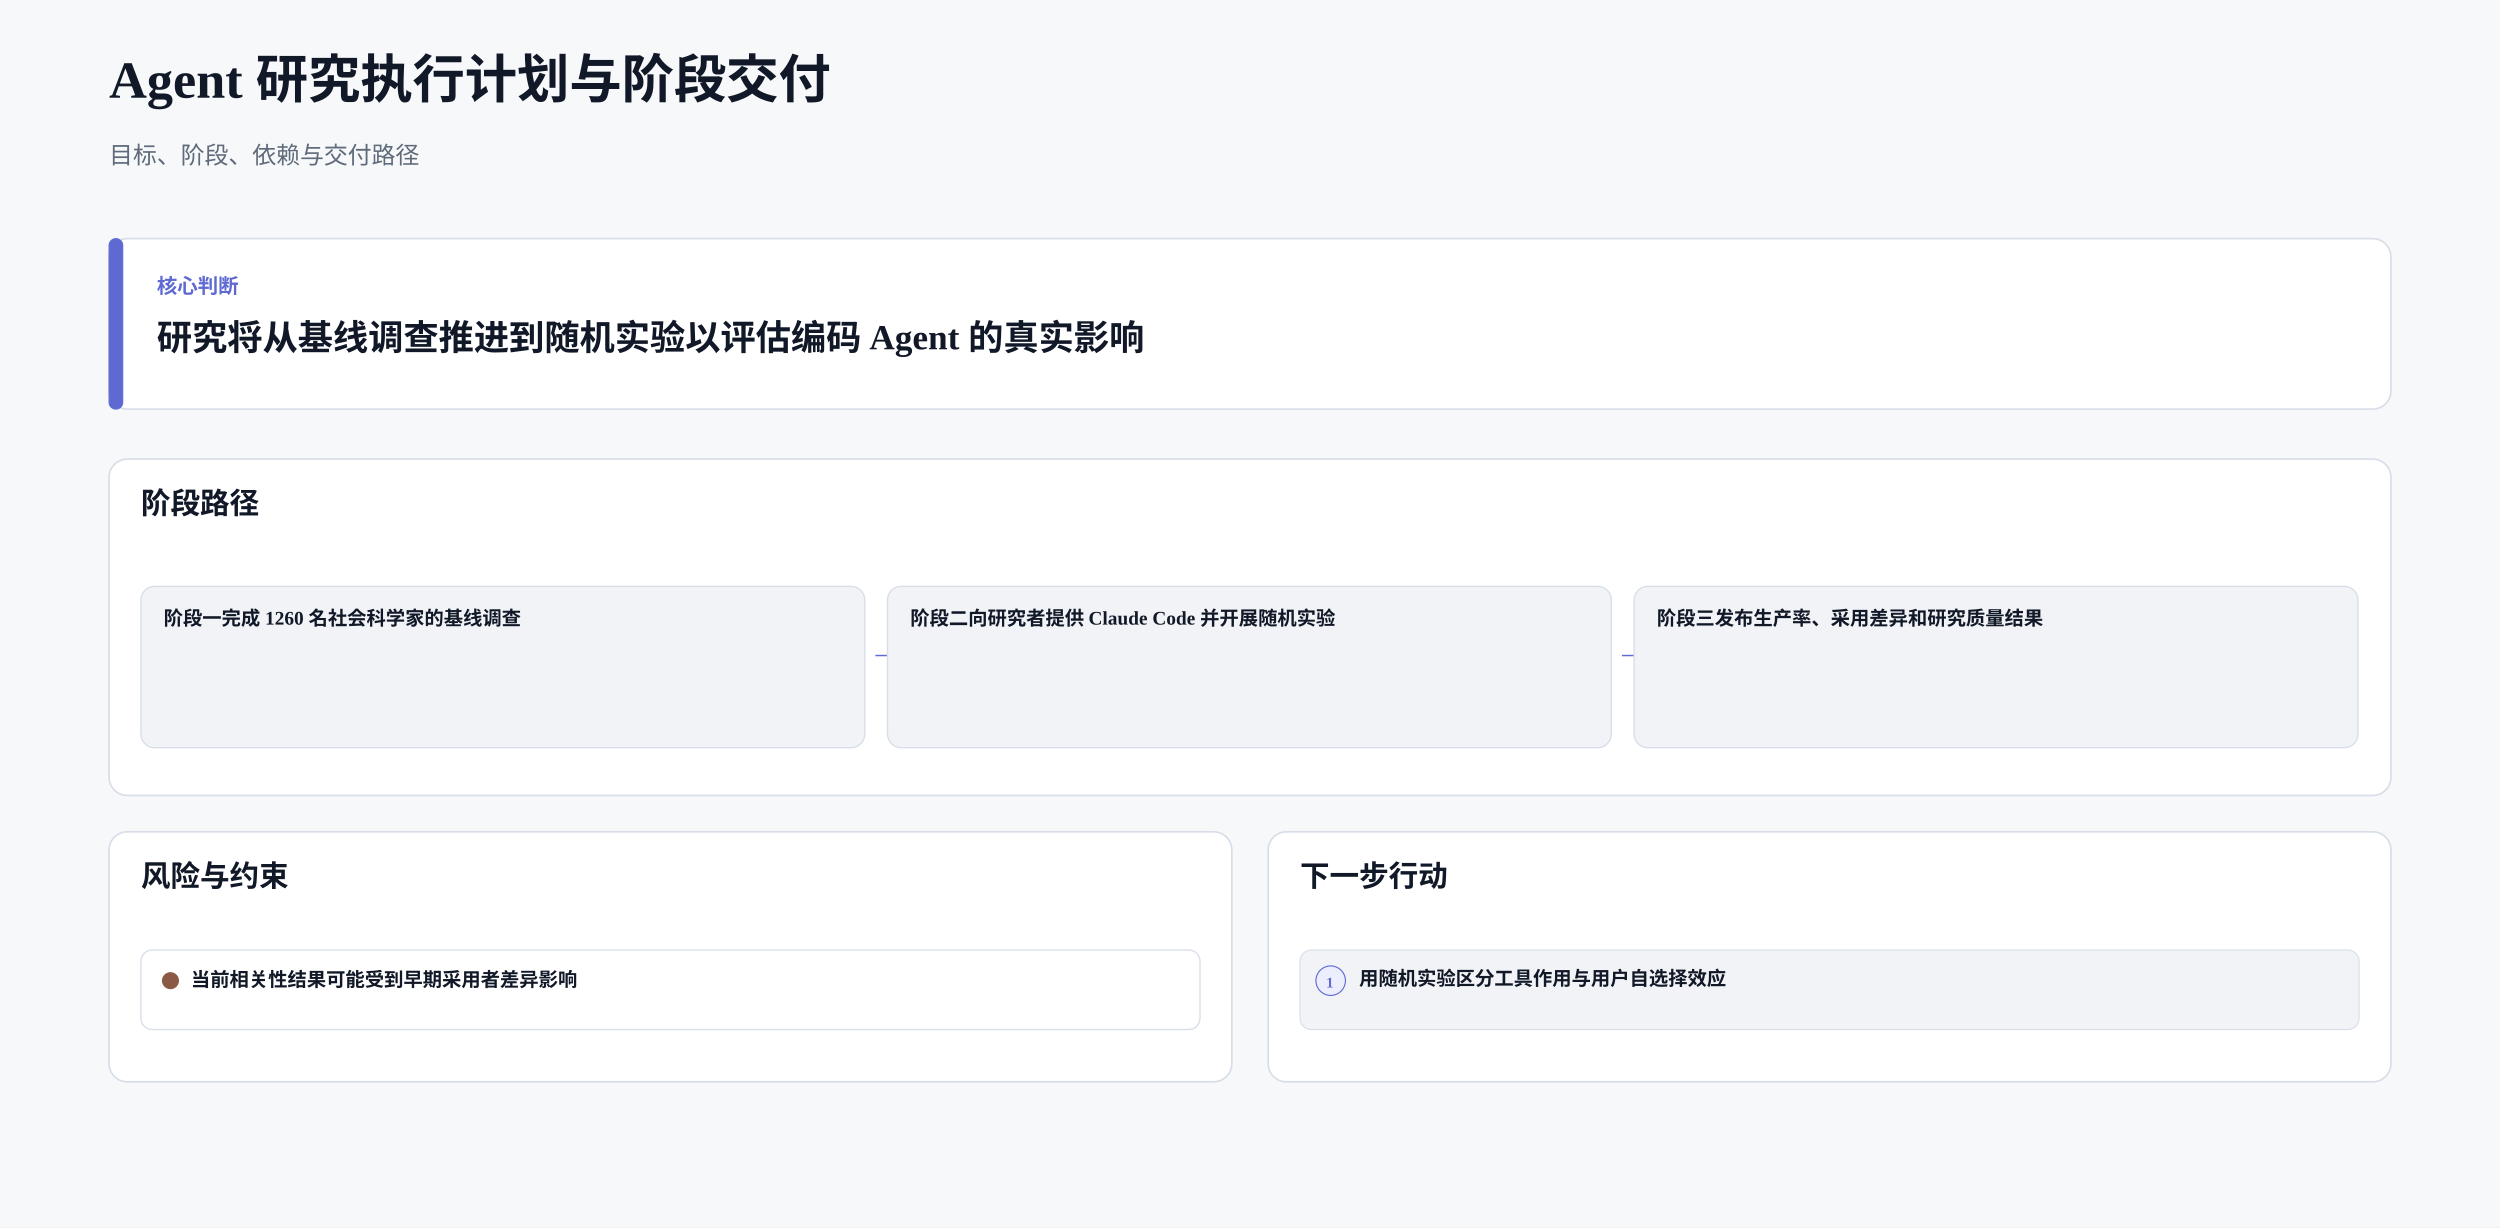
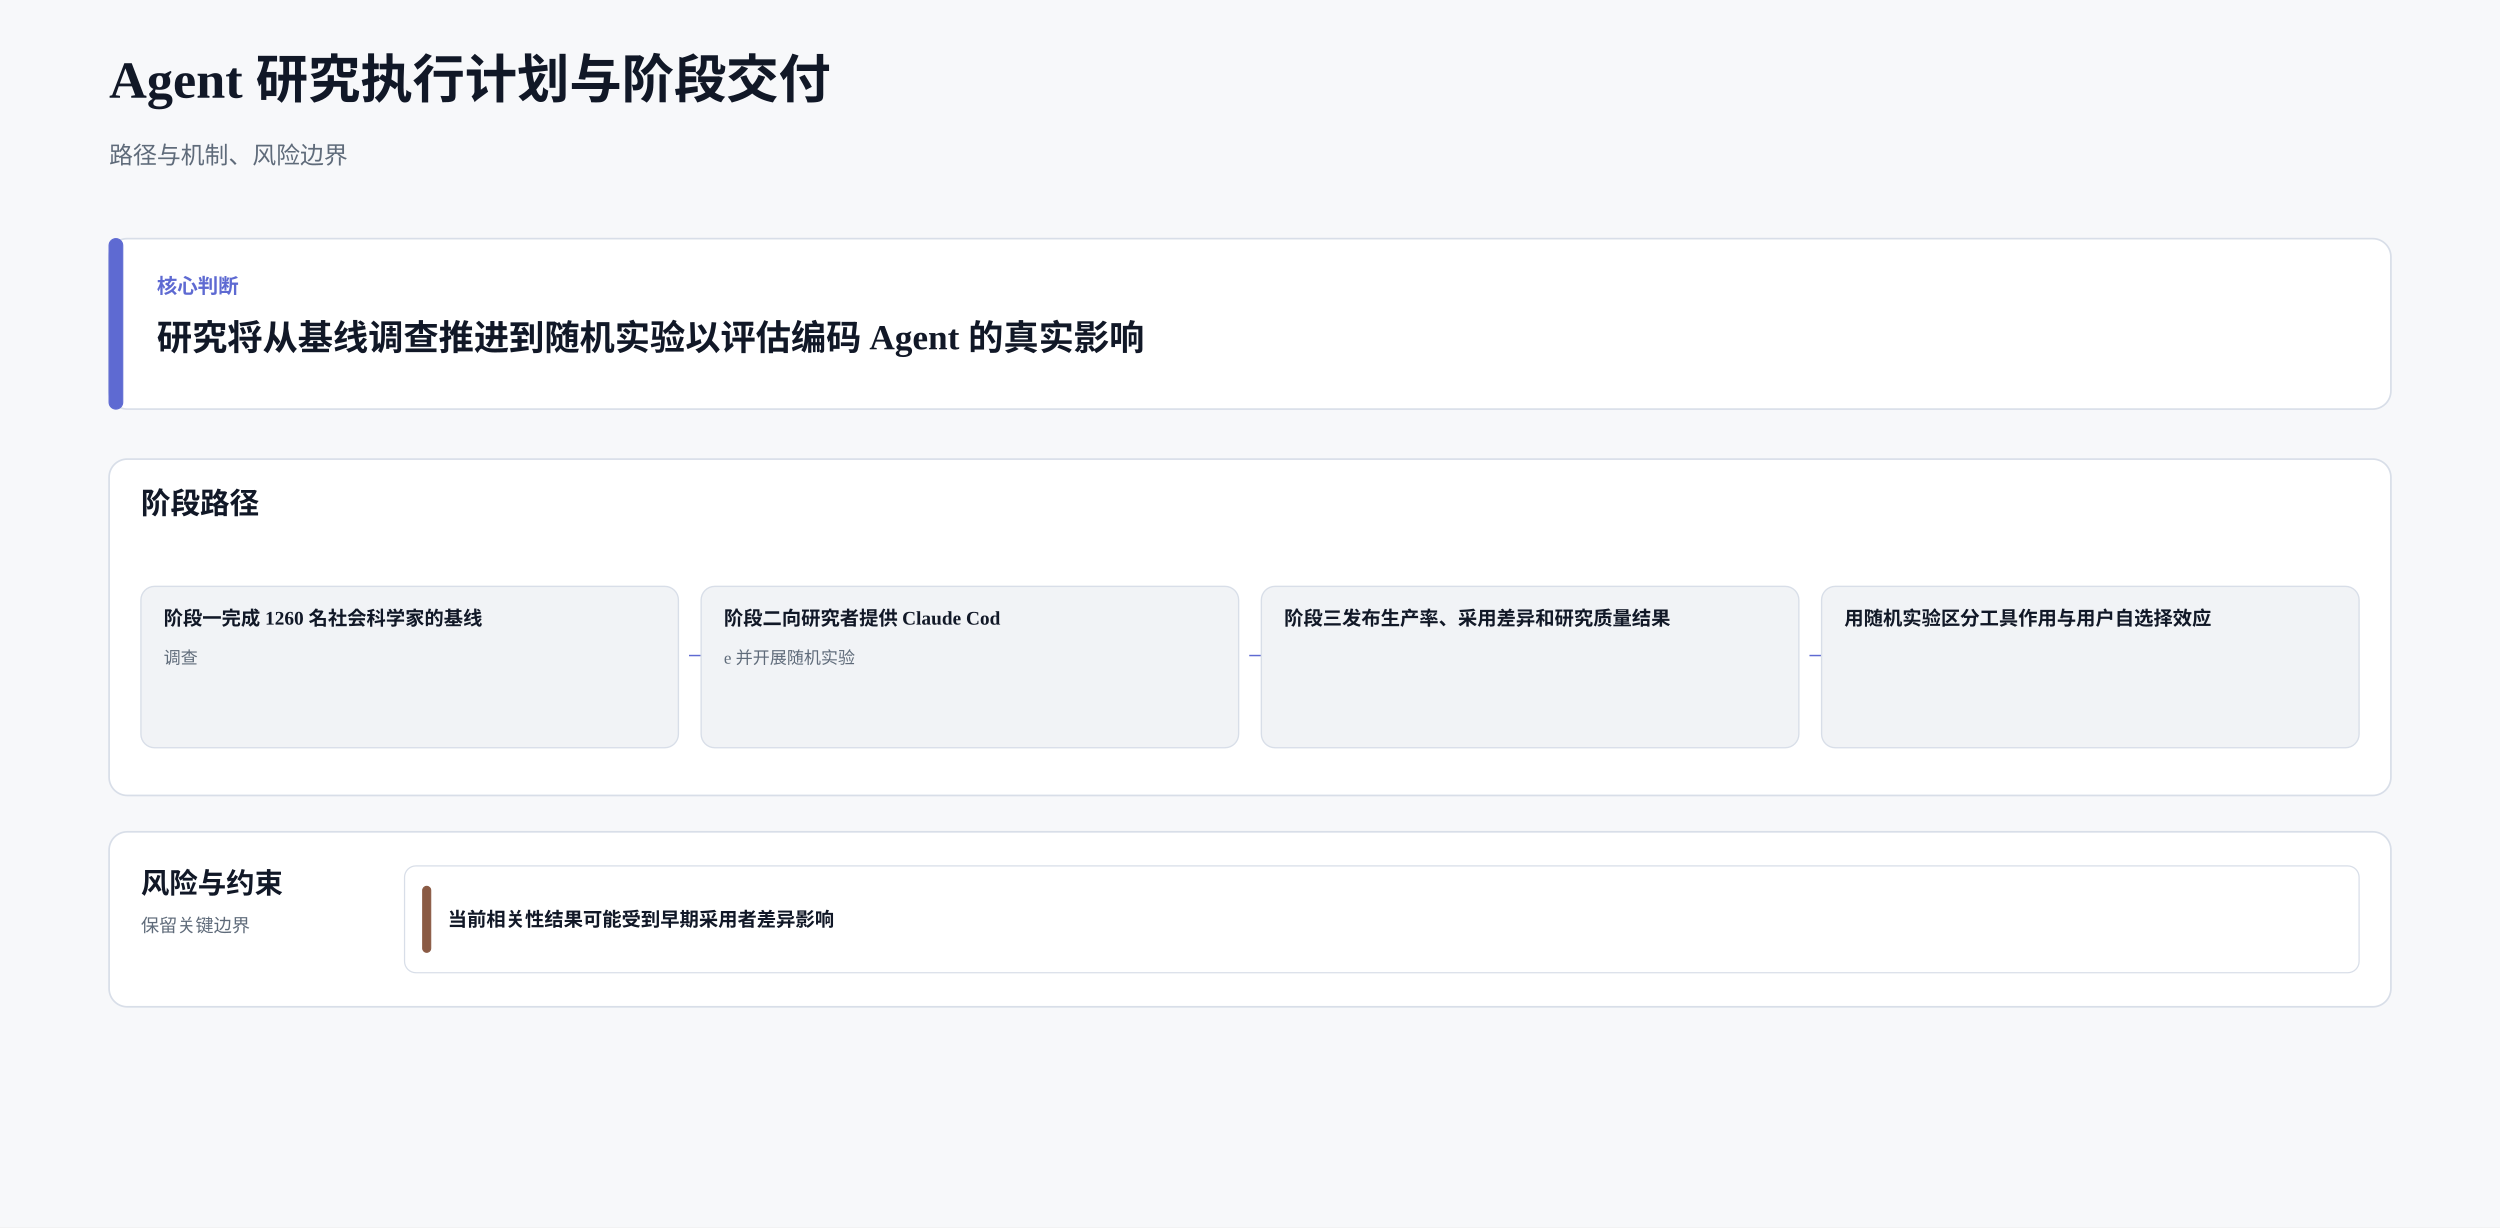
<svg xmlns="http://www.w3.org/2000/svg" width="2200" height="1080" viewBox="0 0 2200 1080" data-layout-engine="v4" data-layout="expression-canvas" data-pipeline-version="4.4" data-expression-mode="modular-canvas" data-page-skeleton="timeline">
  <rect x="0" y="0" width="2200" height="1080" rx="0" fill="#F7F8FA" stroke="#F7F8FA" stroke-width="0" />
  <g>
    <g data-v43-block="title" data-block-type="title" data-x="96" data-y="40" data-width="2008" data-height="170" data-column="full">
      <text x="96" y="86" font-size="46" fill="#111827" font-weight="700">
        <tspan x="96" dy="0">Agent 研究执行计划与阶段交付</tspan>
      </text>
      <text x="96" y="144" font-size="21" fill="#5F6B7A" font-weight="500">
-         <tspan x="96" dy="0">目标、阶段、依赖与交付路径</tspan>
+         <tspan x="96" dy="0">路径与机制、风险边界</tspan>
      </text>
    </g>
    <g data-v43-block="statement" data-block-type="statement" data-x="96" data-y="210" data-width="2008" data-height="150" data-column="full">
      <rect x="96" y="210" width="2008" height="150" rx="16" fill="#FFFFFF" stroke="#D8DEE8" stroke-width="1.5" />
      <rect x="96" y="210" width="12" height="150" rx="6" fill="#5E6AD2" stroke="#5E6AD2" stroke-width="1" />
      <text x="138" y="258" font-size="18" fill="#5E6AD2" font-weight="700">
        <tspan x="138" dy="0">核心判断</tspan>
      </text>
      <text x="138" y="308" font-size="31" fill="#111827" font-weight="700">
        <tspan x="138" dy="0">研究将从基线调查推进到随机实验以评估编码 Agent 的真实影响</tspan>
      </text>
    </g>
-     <g data-v43-block="mini-roadmap-1" data-block-type="mini-roadmap" data-x="96" data-y="404" data-width="2008" data-height="296" data-column="full" data-row="0" data-span="12" data-row-alignment="filled" data-offset-span="0" data-density="medium" data-preferred-width="2008" data-text-units="75" data-item-count="3" data-item-layout="rows" data-layout-reason="timeline-reading-axis">
+     <g data-v43-block="mini-roadmap-1" data-block-type="mini-roadmap" data-x="96" data-y="404" data-width="2008" data-height="296" data-column="full" data-row="0" data-span="12" data-row-alignment="filled" data-offset-span="0" data-density="medium" data-preferred-width="2008" data-text-units="94" data-item-count="4" data-item-layout="rows" data-layout-reason="timeline-reading-axis">
      <rect x="96" y="404" width="2008" height="296" rx="16" fill="#FFFFFF" stroke="#D8DEE8" stroke-width="1.5" data-v4-block-card="true" />
      <text x="124" y="452" font-size="26" fill="#111827" font-weight="700">
        <tspan x="124" dy="0">阶段路径</tspan>
      </text>
-       <rect x="124" y="516" width="637" height="142" rx="12" fill="#F1F3F6" stroke="#D8DEE8" stroke-width="1.2" />
+       <rect x="124" y="516" width="473" height="142" rx="12" fill="#F1F3F6" stroke="#D8DEE8" stroke-width="1.2" />
      <text x="144" y="550" font-size="17" fill="#111827" font-weight="700">
-         <tspan x="144" dy="0">阶段一完成 1260 名社会科学家的基线调查</tspan>
+         <tspan x="144" dy="0">阶段一完成 1260 名社会科学家的基线</tspan>
      </text>
-       <text x="764" y="582" font-size="31" fill="#5E6AD2" font-weight="700">
-         <tspan x="764" dy="0">→</tspan>
+       <text x="144" y="584" font-size="15" fill="#5F6B7A" font-weight="500">
+         <tspan x="144" dy="0">调查</tspan>
      </text>
-       <rect x="781" y="516" width="637" height="142" rx="12" fill="#F1F3F6" stroke="#D8DEE8" stroke-width="1.2" />
-       <text x="801" y="550" font-size="17" fill="#111827" font-weight="700">
-         <tspan x="801" dy="0">阶段二向研究者提供 Claude Code 并开展随机实验</tspan>
+       <text x="600" y="582" font-size="31" fill="#5E6AD2" font-weight="700">
+         <tspan x="600" dy="0">→</tspan>
      </text>
-       <text x="1421" y="582" font-size="31" fill="#5E6AD2" font-weight="700">
-         <tspan x="1421" dy="0">→</tspan>
+       <rect x="617" y="516" width="473" height="142" rx="12" fill="#F1F3F6" stroke="#D8DEE8" stroke-width="1.2" />
+       <text x="637" y="550" font-size="17" fill="#111827" font-weight="700">
+         <tspan x="637" dy="0">阶段二向研究者提供 Claude Cod</tspan>
      </text>
-       <rect x="1438" y="516" width="637" height="142" rx="12" fill="#F1F3F6" stroke="#D8DEE8" stroke-width="1.2" />
-       <text x="1458" y="550" font-size="17" fill="#111827" font-weight="700">
-         <tspan x="1458" dy="0">阶段三发布生产率、采用差异和研究质量结果</tspan>
+       <text x="637" y="584" font-size="15" fill="#5F6B7A" font-weight="500">
+         <tspan x="637" dy="0">e 并开展随机实验</tspan>
+       </text>
+       <text x="1093" y="582" font-size="31" fill="#5E6AD2" font-weight="700">
+         <tspan x="1093" dy="0">→</tspan>
+       </text>
+       <rect x="1110" y="516" width="473" height="142" rx="12" fill="#F1F3F6" stroke="#D8DEE8" stroke-width="1.2" />
+       <text x="1130" y="550" font-size="17" fill="#111827" font-weight="700">
+         <tspan x="1130" dy="0">阶段三发布生产率、采用差异和研究质量结果</tspan>
+       </text>
+       <text x="1586" y="582" font-size="31" fill="#5E6AD2" font-weight="700">
+         <tspan x="1586" dy="0">→</tspan>
+       </text>
+       <rect x="1603" y="516" width="473" height="142" rx="12" fill="#F1F3F6" stroke="#D8DEE8" stroke-width="1.2" />
+       <text x="1623" y="550" font-size="17" fill="#111827" font-weight="700">
+         <tspan x="1623" dy="0">用随机实验区分工具作用与用户自选择效应</tspan>
      </text>
    </g>
-     <g data-v43-block="risk-list-2" data-block-type="risk-list" data-x="96" data-y="732" data-width="988" data-height="220" data-column="left" data-component-variant="risk-cluster" data-row="1" data-span="6" data-row-alignment="filled" data-offset-span="0" data-density="medium" data-preferred-width="988" data-text-units="25" data-item-count="1" data-item-layout="rows" data-layout-reason="moderate-parallel-items">
-       <rect x="96" y="732" width="988" height="220" rx="16" fill="#FFFFFF" stroke="#D8DEE8" stroke-width="1.5" data-v4-block-card="true" />
-       <text x="124" y="780" font-size="26" fill="#111827" font-weight="700">
+     <g data-v43-block="risk-list-2" data-block-type="risk-list" data-x="96" data-y="732" data-width="2008" data-height="154" data-column="full" data-component-variant="risk-cluster" data-row="1" data-span="12" data-row-alignment="filled" data-offset-span="0" data-density="medium" data-preferred-width="2008" data-text-units="25" data-item-count="1" data-item-layout="footer-band" data-layout-reason="full-width-closing-band">
+       <rect x="96" y="732" width="2008" height="154" rx="16" fill="#FFFFFF" stroke="#D8DEE8" stroke-width="1.5" />
+       <text x="124" y="786" font-size="25" fill="#111827" font-weight="700">
        <tspan x="124" dy="0">风险与约束</tspan>
      </text>
-       <rect x="124" y="836" width="932" height="70" rx="10" fill="#FFFFFF" stroke="#D8DEE8" stroke-width="1.2" data-v4-risk-item="0" />
-       <circle cx="150" cy="863" r="7" fill="#8A5A44" stroke="#8A5A44" stroke-width="1" />
-       <text x="168" y="868" font-size="17" fill="#111827" font-weight="700">
-         <tspan x="168" dy="0">当前相关性结果可能受到早期采用者差异影响</tspan>
+       <text x="124" y="820" font-size="16" fill="#5F6B7A" font-weight="500">
+         <tspan x="124" dy="0">保留关键边界</tspan>
      </text>
-     </g>
-     <g data-v43-block="action-list-3" data-block-type="action-list" data-x="1116" data-y="732" data-width="988" data-height="220" data-column="right" data-component-variant="action-checklist" data-row="1" data-span="6" data-row-alignment="filled" data-offset-span="0" data-density="medium" data-preferred-width="988" data-text-units="24" data-item-count="1" data-item-layout="rows" data-layout-reason="moderate-parallel-items">
-       <rect x="1116" y="732" width="988" height="220" rx="16" fill="#FFFFFF" stroke="#D8DEE8" stroke-width="1.5" data-v4-block-card="true" />
-       <text x="1144" y="780" font-size="26" fill="#111827" font-weight="700">
-         <tspan x="1144" dy="0">下一步行动</tspan>
-       </text>
-       <rect x="1144" y="836" width="932" height="70" rx="10" fill="#F1F3F6" stroke="#D8DEE8" stroke-width="1" data-v4-action-item="0" />
-       <circle cx="1171" cy="863" r="13" fill="#ECEEFE" stroke="#5E6AD2" stroke-width="1" />
-       <text x="1167" y="869" font-size="13" fill="#5E6AD2" font-weight="700">
-         <tspan x="1167" dy="0">1</tspan>
-       </text>
-       <text x="1196" y="867" font-size="17" fill="#111827" font-weight="700">
-         <tspan x="1196" dy="0">用随机实验区分工具作用与用户自选择效应</tspan>
+       <rect x="356" y="762" width="1720" height="94" rx="10" fill="#FFFFFF" stroke="#D8DEE8" stroke-width="1.1" data-v4-support-band-item="0" data-has-secondary="false" data-label-layout="centered" />
+       <rect x="372" y="780" width="7" height="58" rx="3.5" fill="#8A5A44" stroke="#8A5A44" stroke-width="1" />
+       <text x="394" y="815" font-size="17" fill="#111827" font-weight="700">
+         <tspan x="394" dy="0">当前相关性结果可能受到早期采用者差异影响</tspan>
      </text>
    </g>
  </g>
</svg>
